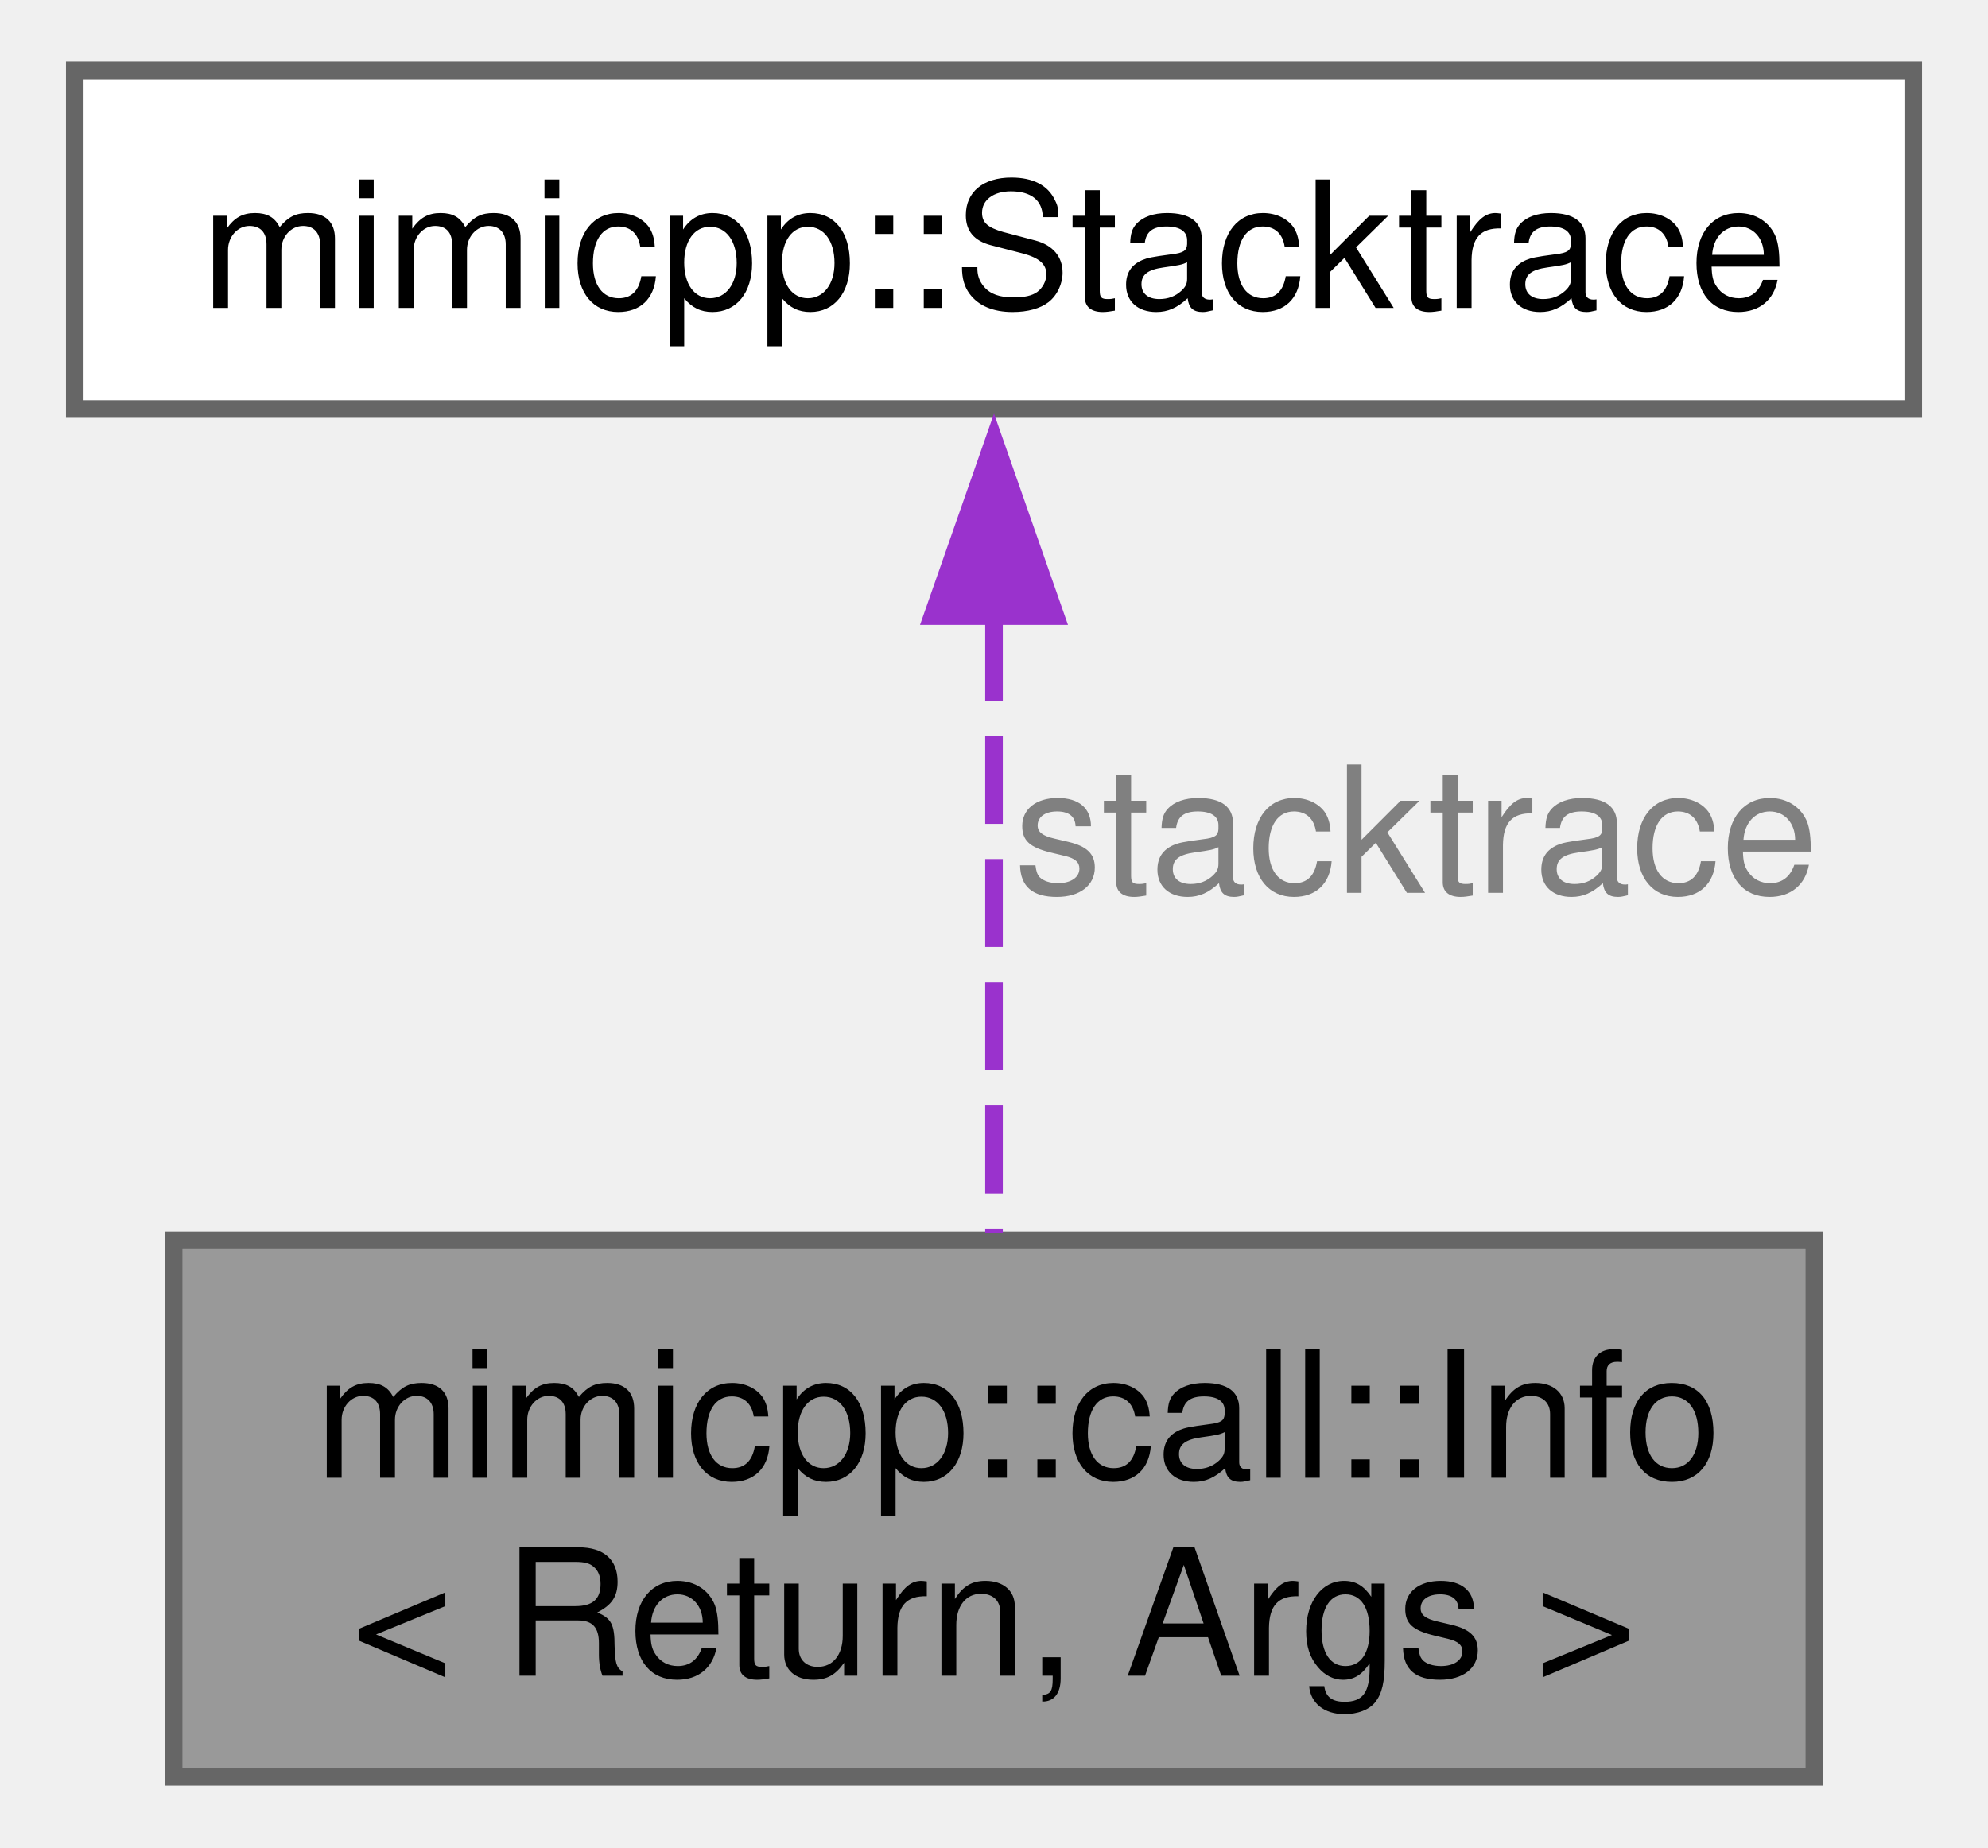
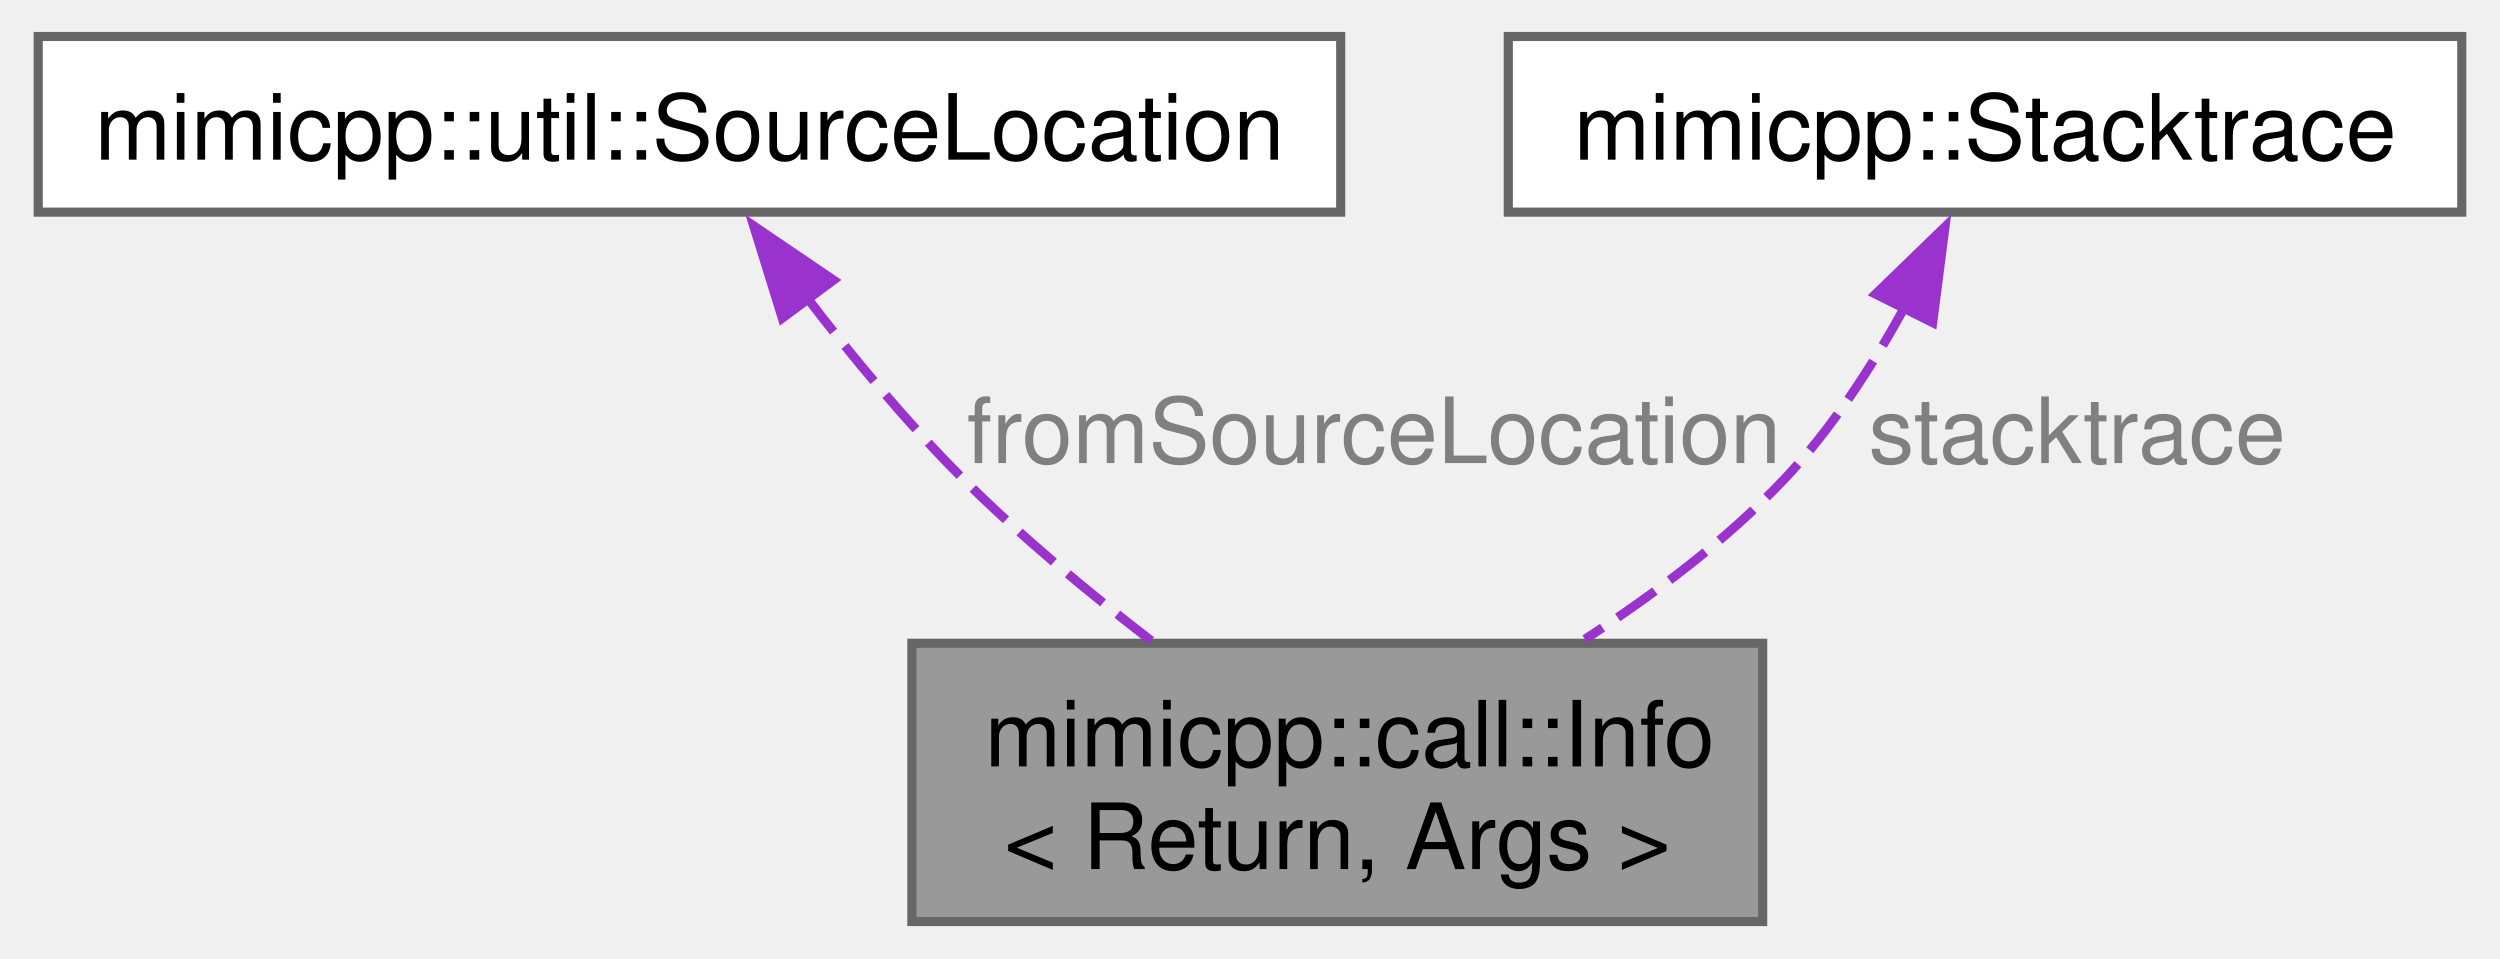
- <svg xmlns="http://www.w3.org/2000/svg" xmlns:xlink="http://www.w3.org/1999/xlink" width="113pt" height="105pt" viewBox="0.00 0.00 112.50 105.00">
+ <svg xmlns="http://www.w3.org/2000/svg" xmlns:xlink="http://www.w3.org/1999/xlink" width="274pt" height="105pt" viewBox="0.00 0.00 273.62 105.00">
  <g id="graph0" class="graph" transform="scale(1 1) rotate(0) translate(4 101)">
    <g id="Node000001" class="node">
      <g id="a_Node000001">
        <a xlink:title=" ">
-           <polygon fill="#999999" stroke="#666666" points="98.88,-30.5 5.62,-30.5 5.62,0 98.88,0 98.88,-30.5" />
-           <text text-anchor="start" x="13.62" y="-17" font-family="Helvetica,sans-Serif" font-size="10.00">mimicpp::call::Info</text>
-           <text text-anchor="middle" x="52.25" y="-5.75" font-family="Helvetica,sans-Serif" font-size="10.00">&lt; Return, Args &gt;</text>
+           <polygon fill="#999999" stroke="#666666" points="189,-30.5 95.75,-30.5 95.75,0 189,0 189,-30.5" />
+           <text text-anchor="start" x="103.75" y="-17" font-family="Helvetica,sans-Serif" font-size="10.00">mimicpp::call::Info</text>
+           <text text-anchor="middle" x="142.38" y="-5.75" font-family="Helvetica,sans-Serif" font-size="10.00">&lt; Return, Args &gt;</text>
        </a>
      </g>
    </g>
    <g id="Node000002" class="node">
      <g id="a_Node000002">
-         <a xlink:href="../../db/d18/classmimicpp_1_1_stacktrace.html" target="_top" xlink:title="A simple type-erase stacktrace abstraction.">
-           <polygon fill="white" stroke="#666666" points="104.5,-97 0,-97 0,-77.75 104.5,-77.75 104.5,-97" />
-           <text text-anchor="middle" x="52.25" y="-83.5" font-family="Helvetica,sans-Serif" font-size="10.00">mimicpp::Stacktrace</text>
+         <a xlink:href="../../db/df5/classmimicpp_1_1util_1_1_source_location.html" target="_top" xlink:title="A thin wrapper around a std::source_location with additional operator ==.">
+           <polygon fill="white" stroke="#666666" points="142.75,-97 0,-97 0,-77.75 142.75,-77.75 142.75,-97" />
+           <text text-anchor="middle" x="71.38" y="-83.5" font-family="Helvetica,sans-Serif" font-size="10.00">mimicpp::util::SourceLocation</text>
        </a>
      </g>
    </g>
    <g id="edge1_Node000001_Node000002" class="edge">
      <g id="a_edge1_Node000001_Node000002">
        <a xlink:title=" ">
-           <path fill="none" stroke="#9a32cd" stroke-dasharray="5,2" d="M52.25,-66.17C52.25,-54.91 52.25,-41.14 52.25,-30.92" />
-           <polygon fill="#9a32cd" stroke="#9a32cd" points="48.75,-65.98 52.25,-75.98 55.75,-65.98 48.75,-65.98" />
+           <path fill="none" stroke="#9a32cd" stroke-dasharray="5,2" d="M84.09,-68.59C89.15,-61.99 95.23,-54.63 101.38,-48.5 107.66,-42.23 115.14,-36.04 121.98,-30.78" />
+           <polygon fill="#9a32cd" stroke="#9a32cd" points="81.55,-66.13 78.41,-76.25 87.17,-70.3 81.55,-66.13" />
        </a>
      </g>
-       <text text-anchor="middle" x="76.25" y="-50.25" font-family="Helvetica,sans-Serif" font-size="10.00" fill="grey"> stacktrace</text>
+       <text text-anchor="middle" x="146.38" y="-50.25" font-family="Helvetica,sans-Serif" font-size="10.00" fill="grey"> fromSourceLocation</text>
+     </g>
+     <g id="Node000003" class="node">
+       <g id="a_Node000003">
+         <a xlink:href="../../db/d18/classmimicpp_1_1_stacktrace.html" target="_top" xlink:title="A simple type-erase stacktrace abstraction.">
+           <polygon fill="white" stroke="#666666" points="265.62,-97 161.12,-97 161.12,-77.75 265.62,-77.75 265.62,-97" />
+           <text text-anchor="middle" x="213.38" y="-83.5" font-family="Helvetica,sans-Serif" font-size="10.00">mimicpp::Stacktrace</text>
+         </a>
+       </g>
+     </g>
+     <g id="edge2_Node000001_Node000003" class="edge">
+       <g id="a_edge2_Node000001_Node000003">
+         <a xlink:title=" ">
+           <path fill="none" stroke="#9a32cd" stroke-dasharray="5,2" d="M204.64,-67.47C201.09,-61 196.6,-54.02 191.38,-48.5 185.08,-41.84 177.15,-35.88 169.52,-30.94" />
+           <polygon fill="#9a32cd" stroke="#9a32cd" points="201.37,-68.77 208.98,-76.14 207.63,-65.64 201.37,-68.77" />
+         </a>
+       </g>
+       <text text-anchor="middle" x="223.47" y="-50.25" font-family="Helvetica,sans-Serif" font-size="10.00" fill="grey"> stacktrace</text>
    </g>
  </g>
</svg>
